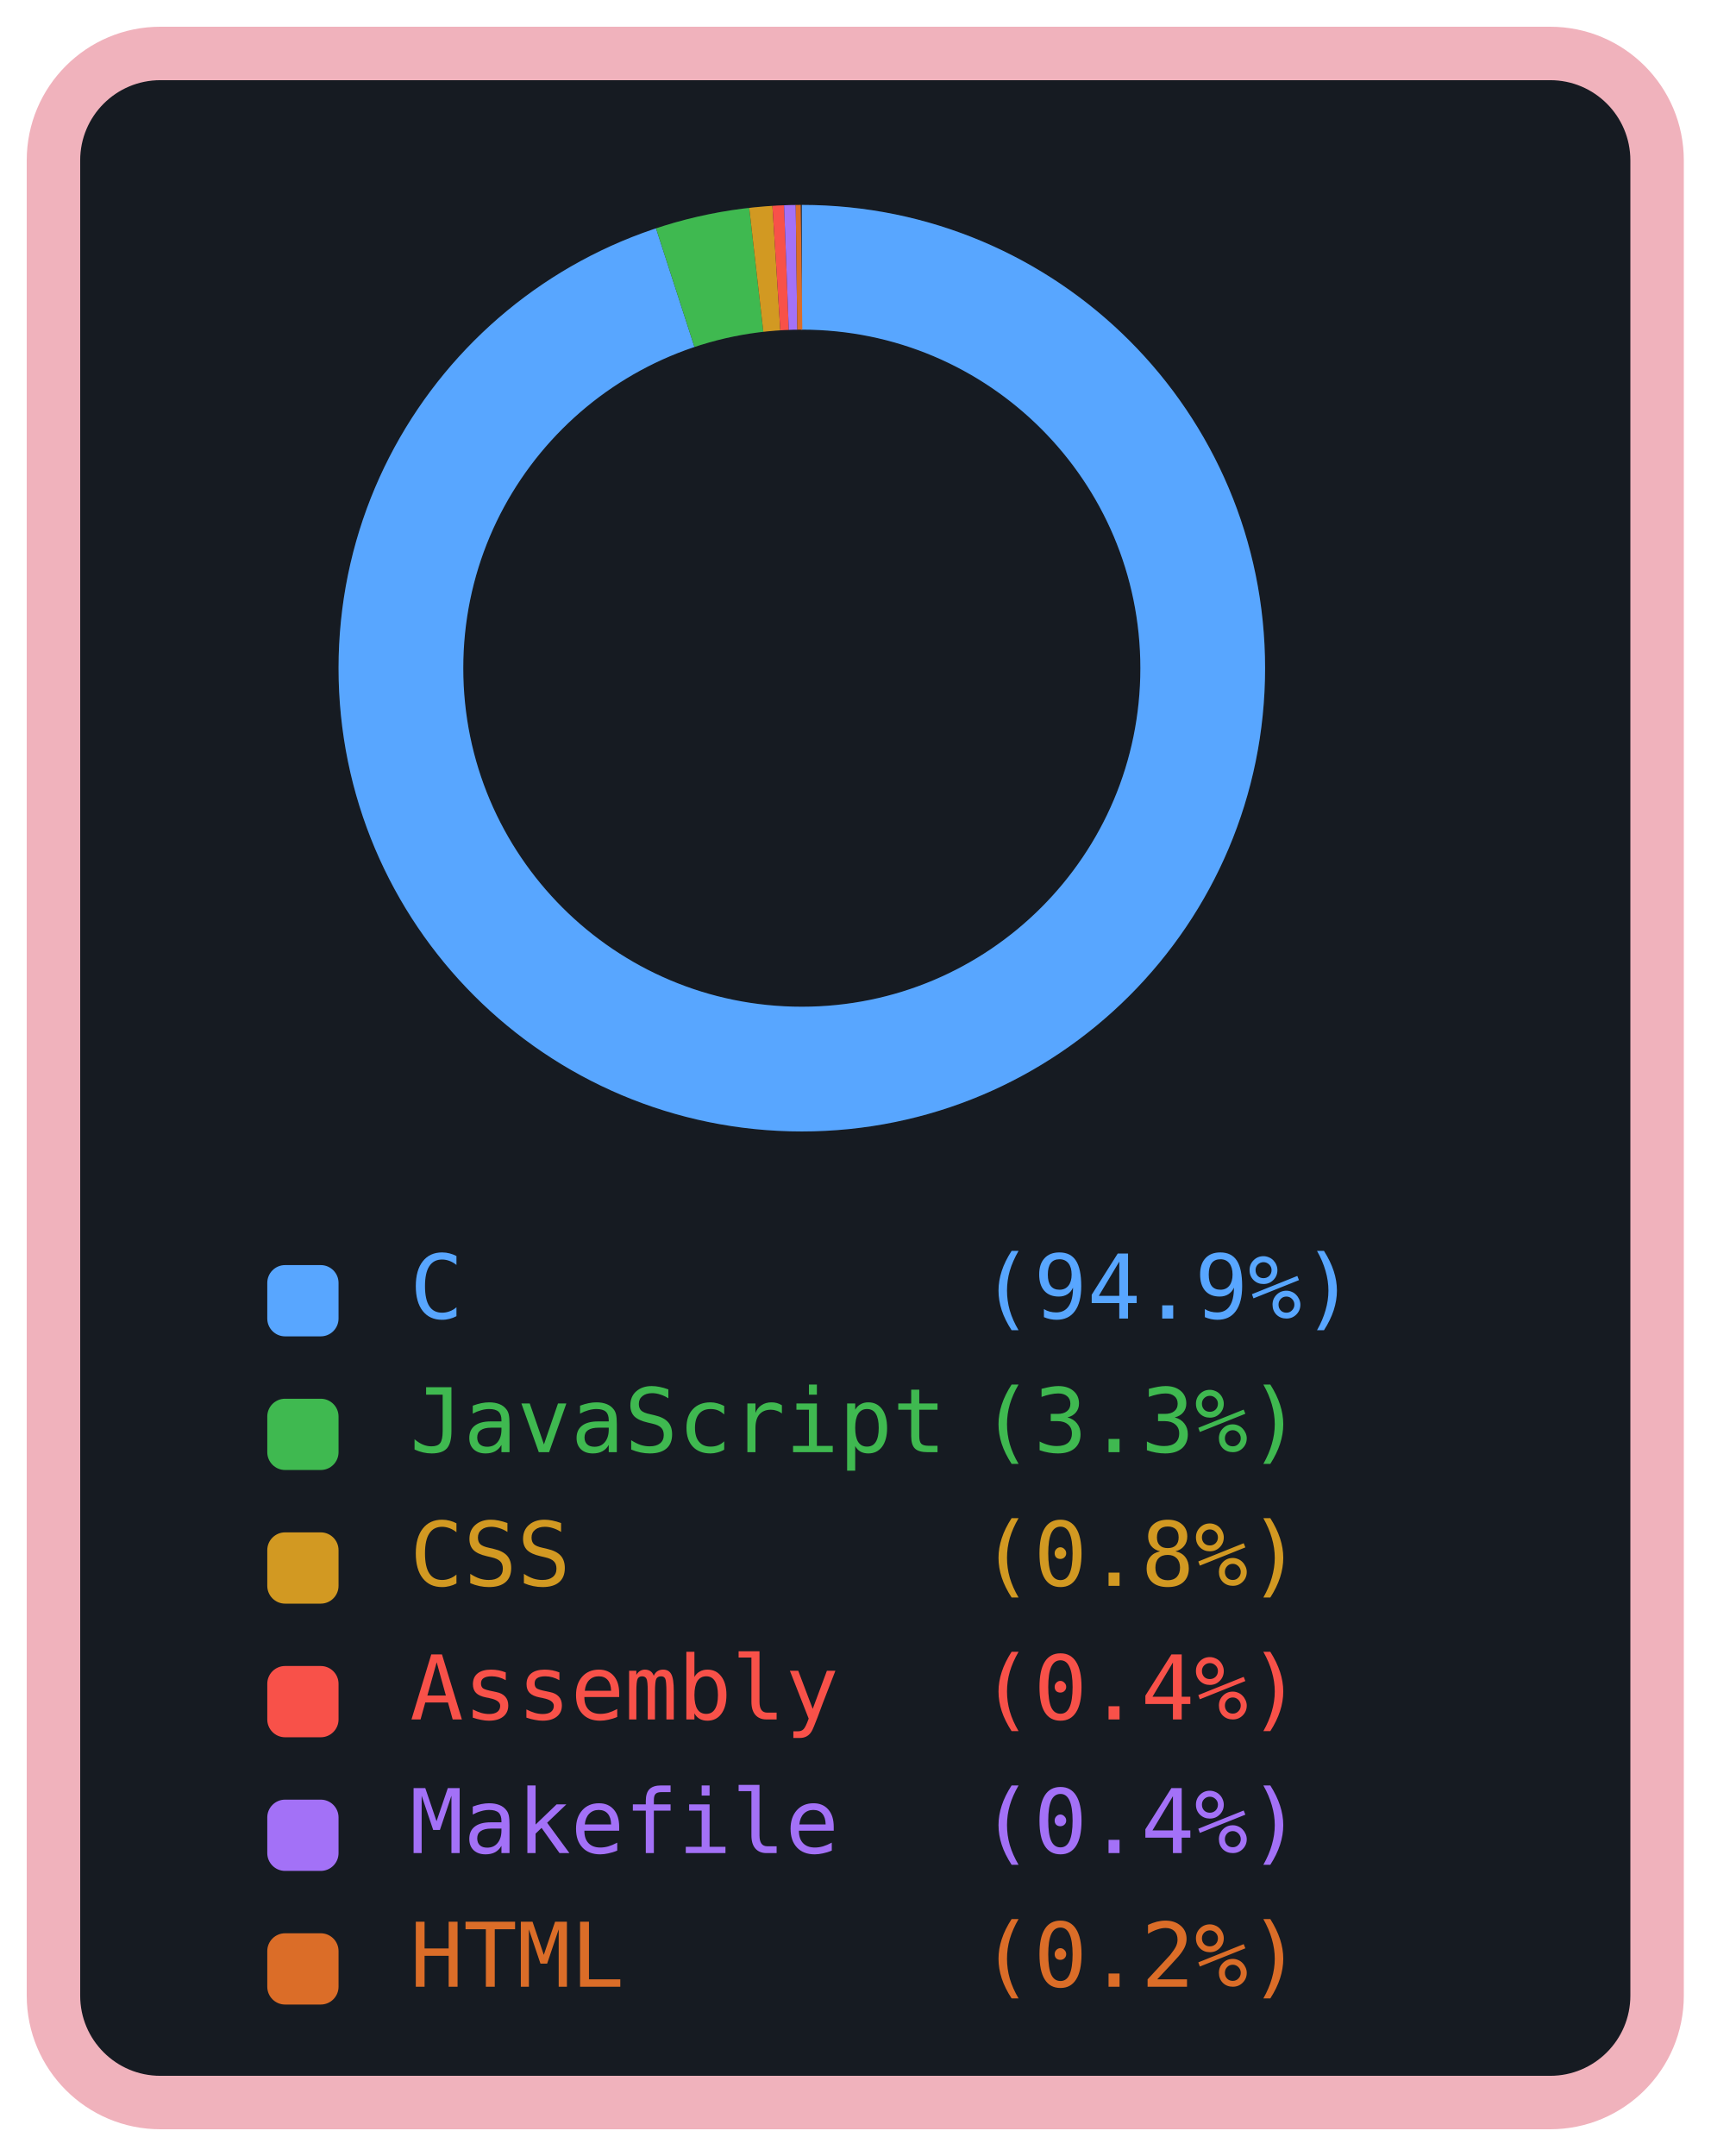
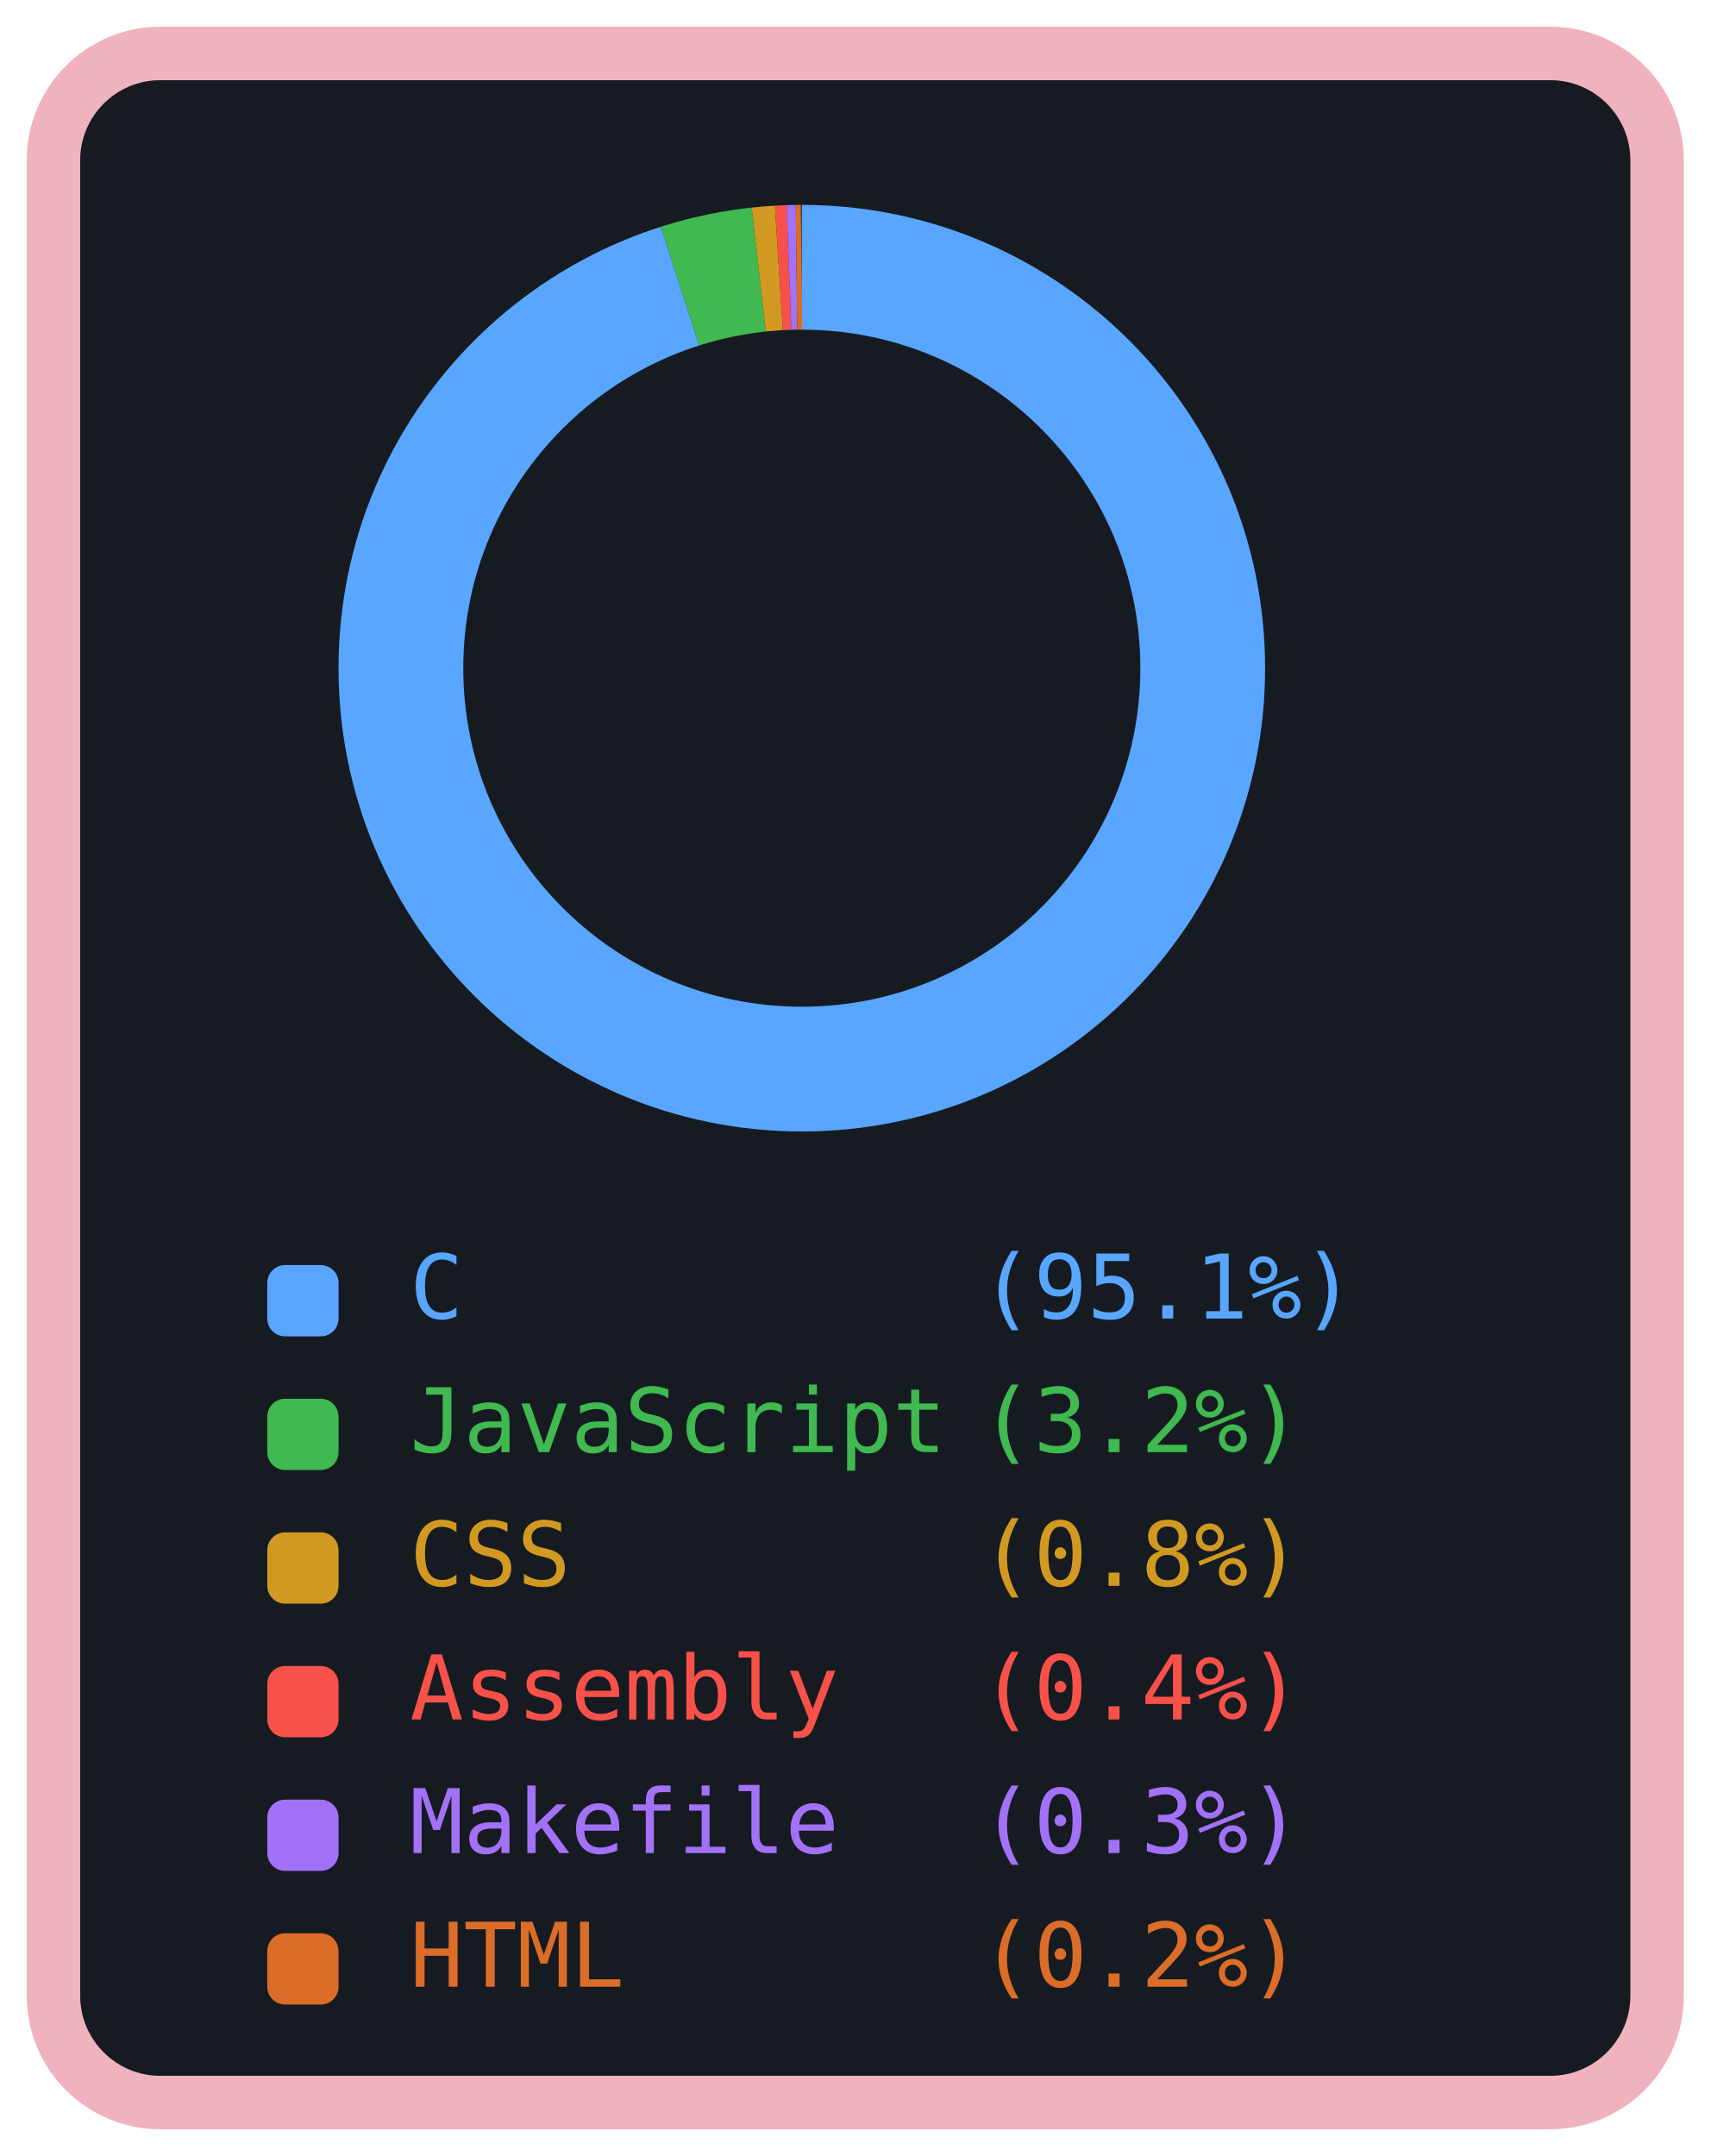
<svg xmlns="http://www.w3.org/2000/svg" width="192" height="242" viewBox="0 0 192 242">
  <style>
		.bg {
			fill: #161B22;
			stroke: #F0B2BC;
			stroke-width: 6;
			rx: 12px;
		}
		</style>
  <rect x="6" y="6" width="180" height="230" class="bg" />
  <g>
    <circle cx="90" cy="75" r="45" fill="none" stroke="#21262d" stroke-width="14" />
-     <circle cx="90" cy="75" r="45" fill="none" stroke="#58a6ff" stroke-width="14" stroke-dasharray="268.323 282.743" stroke-dashoffset="0" transform="rotate(-90 90 75)" />
+     <circle cx="90" cy="75" r="45" fill="none" stroke="#58a6ff" stroke-width="14" stroke-dasharray="268.889 282.743" stroke-dashoffset="0" transform="rotate(-90 90 75)" />
    <g>
      <rect x="30" y="142" width="8" height="8" rx="2" fill="#58a6ff" />
      <text x="46" y="148" font-family="monospace" font-size="10" fill="#58a6ff">C</text>
-       <text x="110" y="148" font-family="monospace" font-size="10" fill="#58a6ff">(94.9%)</text>
+       <text x="110" y="148" font-family="monospace" font-size="10" fill="#58a6ff">(95.1%)</text>
    </g>
-     <circle cx="90" cy="75" r="45" fill="none" stroke="#3fb950" stroke-width="14" stroke-dasharray="9.331 282.743" stroke-dashoffset="-268.323" transform="rotate(-90 90 75)" />
+     <circle cx="90" cy="75" r="45" fill="none" stroke="#3fb950" stroke-width="14" stroke-dasharray="9.048 282.743" stroke-dashoffset="-268.889" transform="rotate(-90 90 75)" />
    <g>
      <rect x="30" y="157" width="8" height="8" rx="2" fill="#3fb950" />
      <text x="46" y="163" font-family="monospace" font-size="10" fill="#3fb950">JavaScript</text>
-       <text x="110" y="163" font-family="monospace" font-size="10" fill="#3fb950">(3.3%)</text>
+       <text x="110" y="163" font-family="monospace" font-size="10" fill="#3fb950">(3.2%)</text>
    </g>
-     <circle cx="90" cy="75" r="45" fill="none" stroke="#d29922" stroke-width="14" stroke-dasharray="2.262 282.743" stroke-dashoffset="-277.654" transform="rotate(-90 90 75)" />
+     <circle cx="90" cy="75" r="45" fill="none" stroke="#d29922" stroke-width="14" stroke-dasharray="2.262 282.743" stroke-dashoffset="-277.937" transform="rotate(-90 90 75)" />
    <g>
      <rect x="30" y="172" width="8" height="8" rx="2" fill="#d29922" />
      <text x="46" y="178" font-family="monospace" font-size="10" fill="#d29922">CSS</text>
      <text x="110" y="178" font-family="monospace" font-size="10" fill="#d29922">(0.8%)</text>
    </g>
-     <circle cx="90" cy="75" r="45" fill="none" stroke="#f85149" stroke-width="14" stroke-dasharray="1.131 282.743" stroke-dashoffset="-279.916" transform="rotate(-90 90 75)" />
+     <circle cx="90" cy="75" r="45" fill="none" stroke="#f85149" stroke-width="14" stroke-dasharray="1.131 282.743" stroke-dashoffset="-280.199" transform="rotate(-90 90 75)" />
    <g>
      <rect x="30" y="187" width="8" height="8" rx="2" fill="#f85149" />
      <text x="46" y="193" font-family="monospace" font-size="10" fill="#f85149">Assembly</text>
      <text x="110" y="193" font-family="monospace" font-size="10" fill="#f85149">(0.4%)</text>
    </g>
-     <circle cx="90" cy="75" r="45" fill="none" stroke="#a371f7" stroke-width="14" stroke-dasharray="1.131 282.743" stroke-dashoffset="-281.047" transform="rotate(-90 90 75)" />
+     <circle cx="90" cy="75" r="45" fill="none" stroke="#a371f7" stroke-width="14" stroke-dasharray="0.848 282.743" stroke-dashoffset="-281.33" transform="rotate(-90 90 75)" />
    <g>
      <rect x="30" y="202" width="8" height="8" rx="2" fill="#a371f7" />
      <text x="46" y="208" font-family="monospace" font-size="10" fill="#a371f7">Makefile</text>
-       <text x="110" y="208" font-family="monospace" font-size="10" fill="#a371f7">(0.4%)</text>
+       <text x="110" y="208" font-family="monospace" font-size="10" fill="#a371f7">(0.3%)</text>
    </g>
    <circle cx="90" cy="75" r="45" fill="none" stroke="#db6d28" stroke-width="14" stroke-dasharray="0.565 282.743" stroke-dashoffset="-282.178" transform="rotate(-90 90 75)" />
    <g>
      <rect x="30" y="217" width="8" height="8" rx="2" fill="#db6d28" />
      <text x="46" y="223" font-family="monospace" font-size="10" fill="#db6d28">HTML</text>
      <text x="110" y="223" font-family="monospace" font-size="10" fill="#db6d28">(0.2%)</text>
    </g>
  </g>
</svg>
